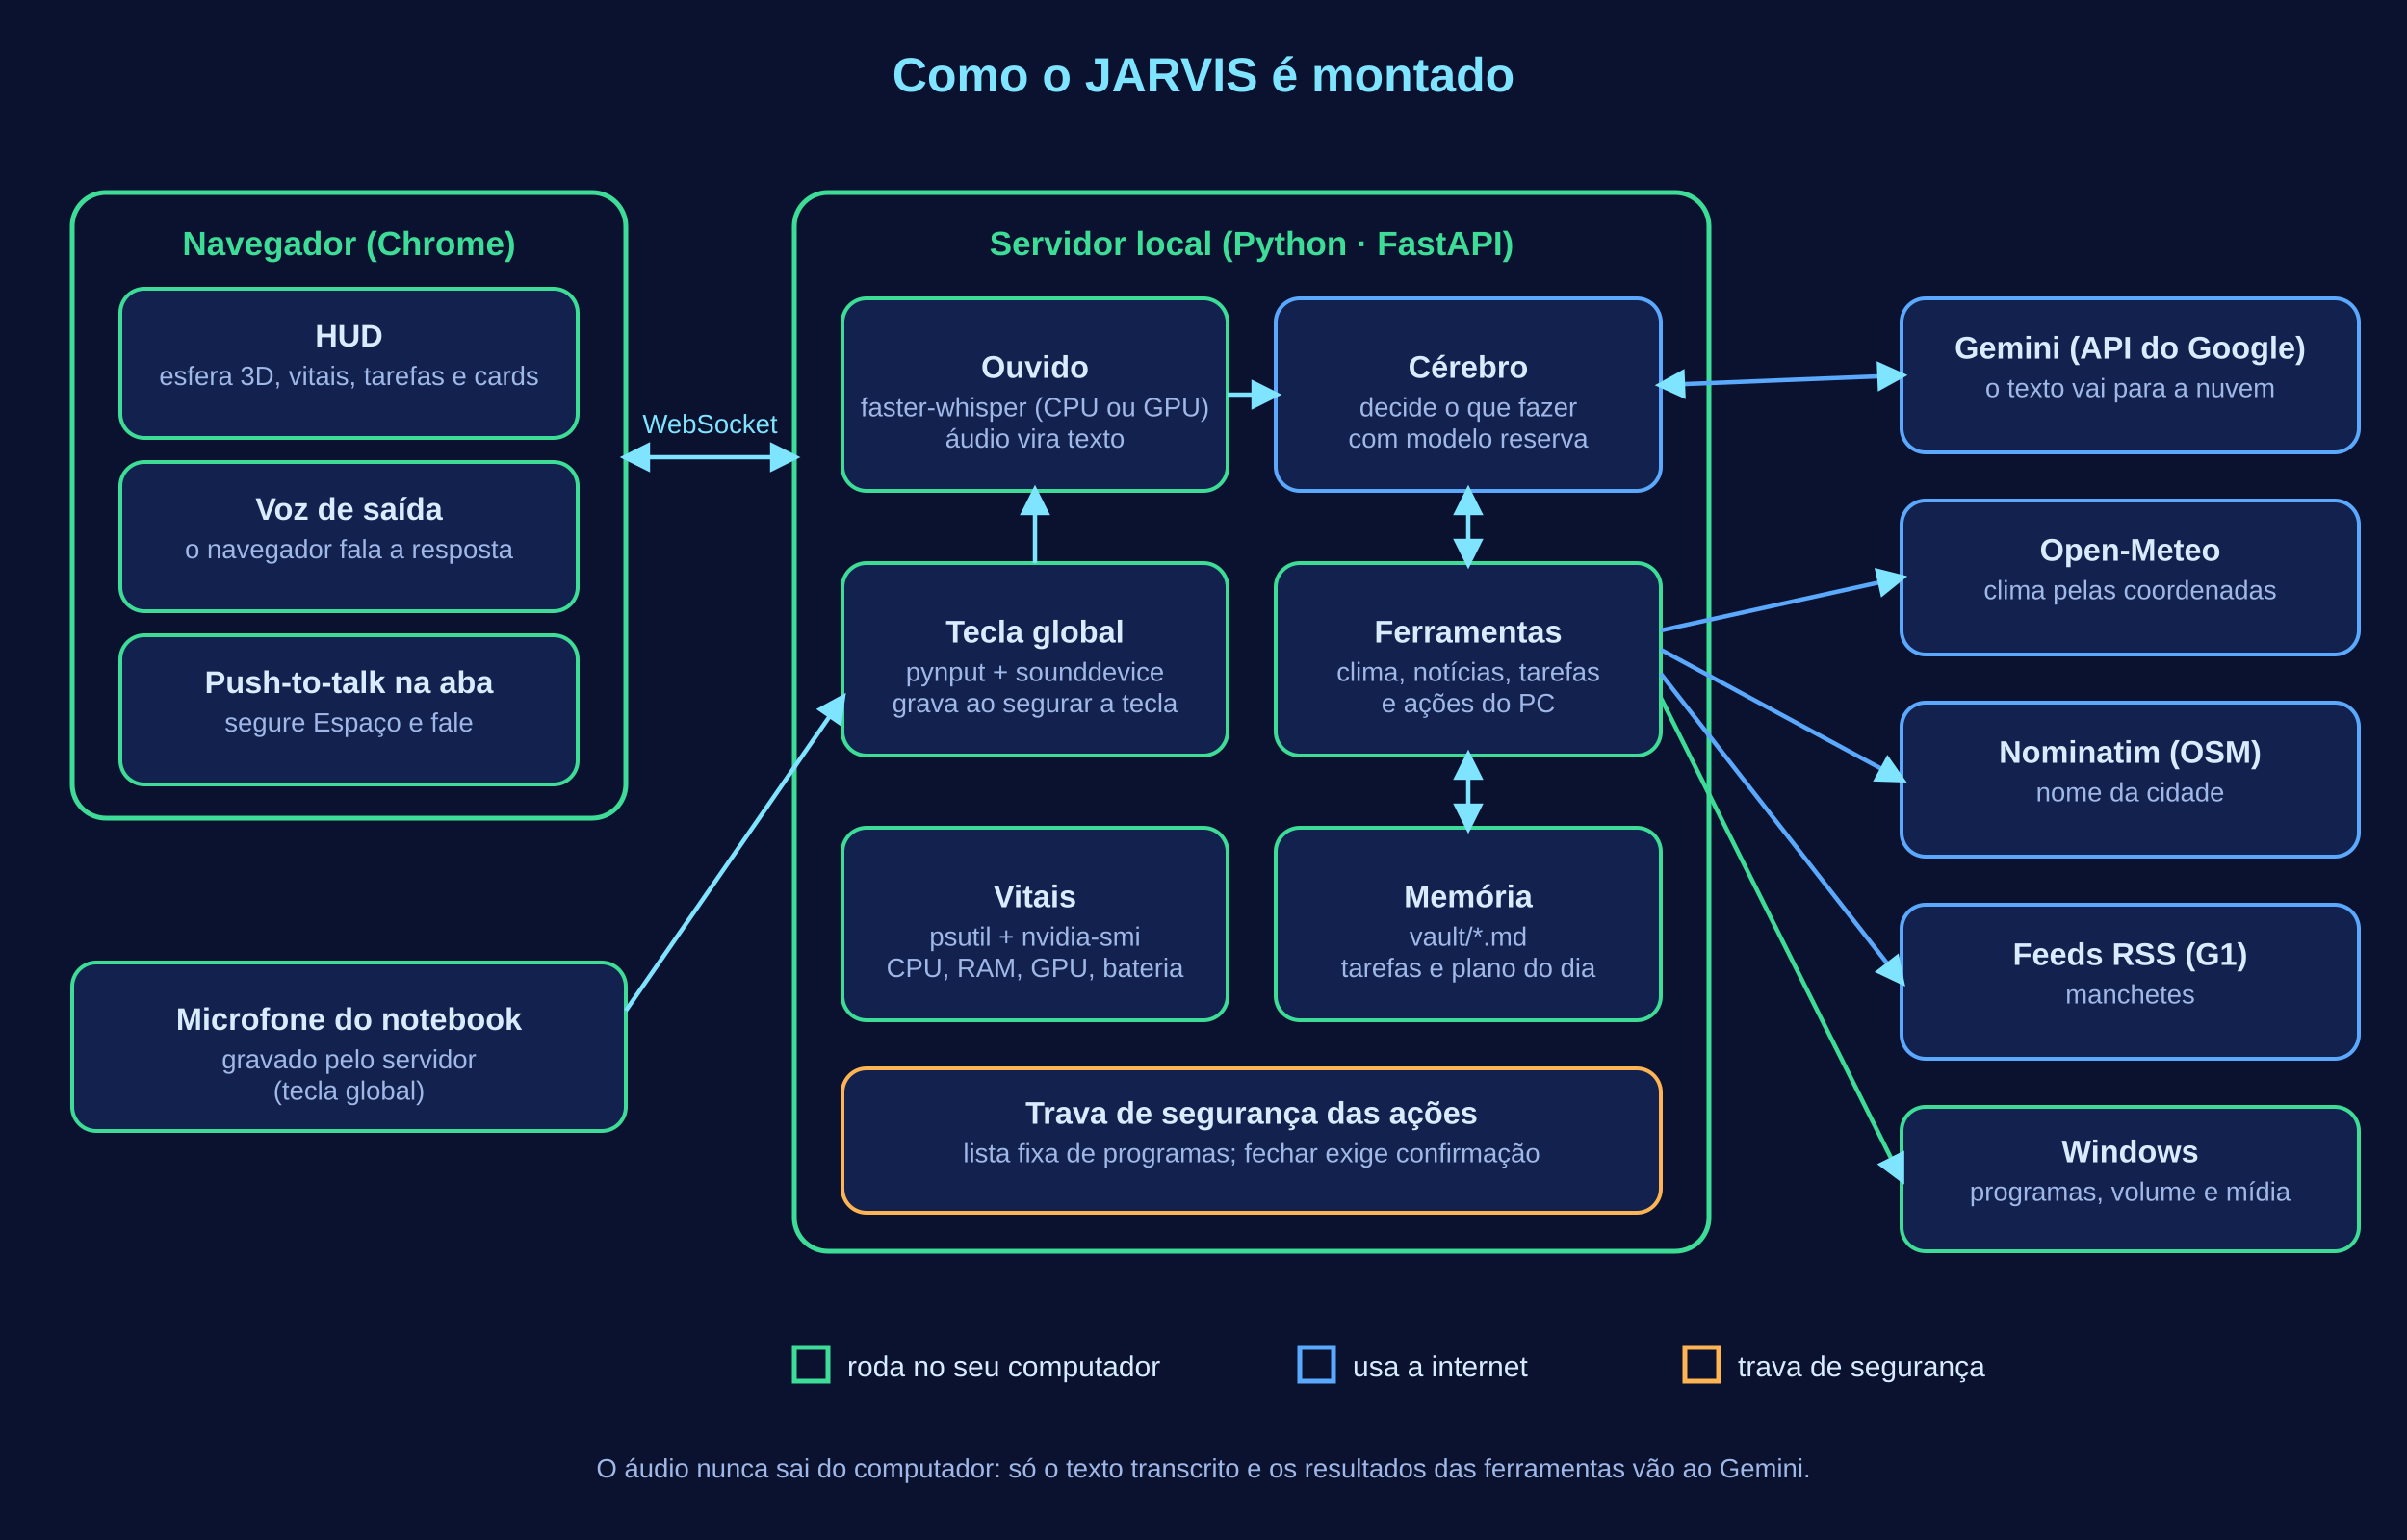
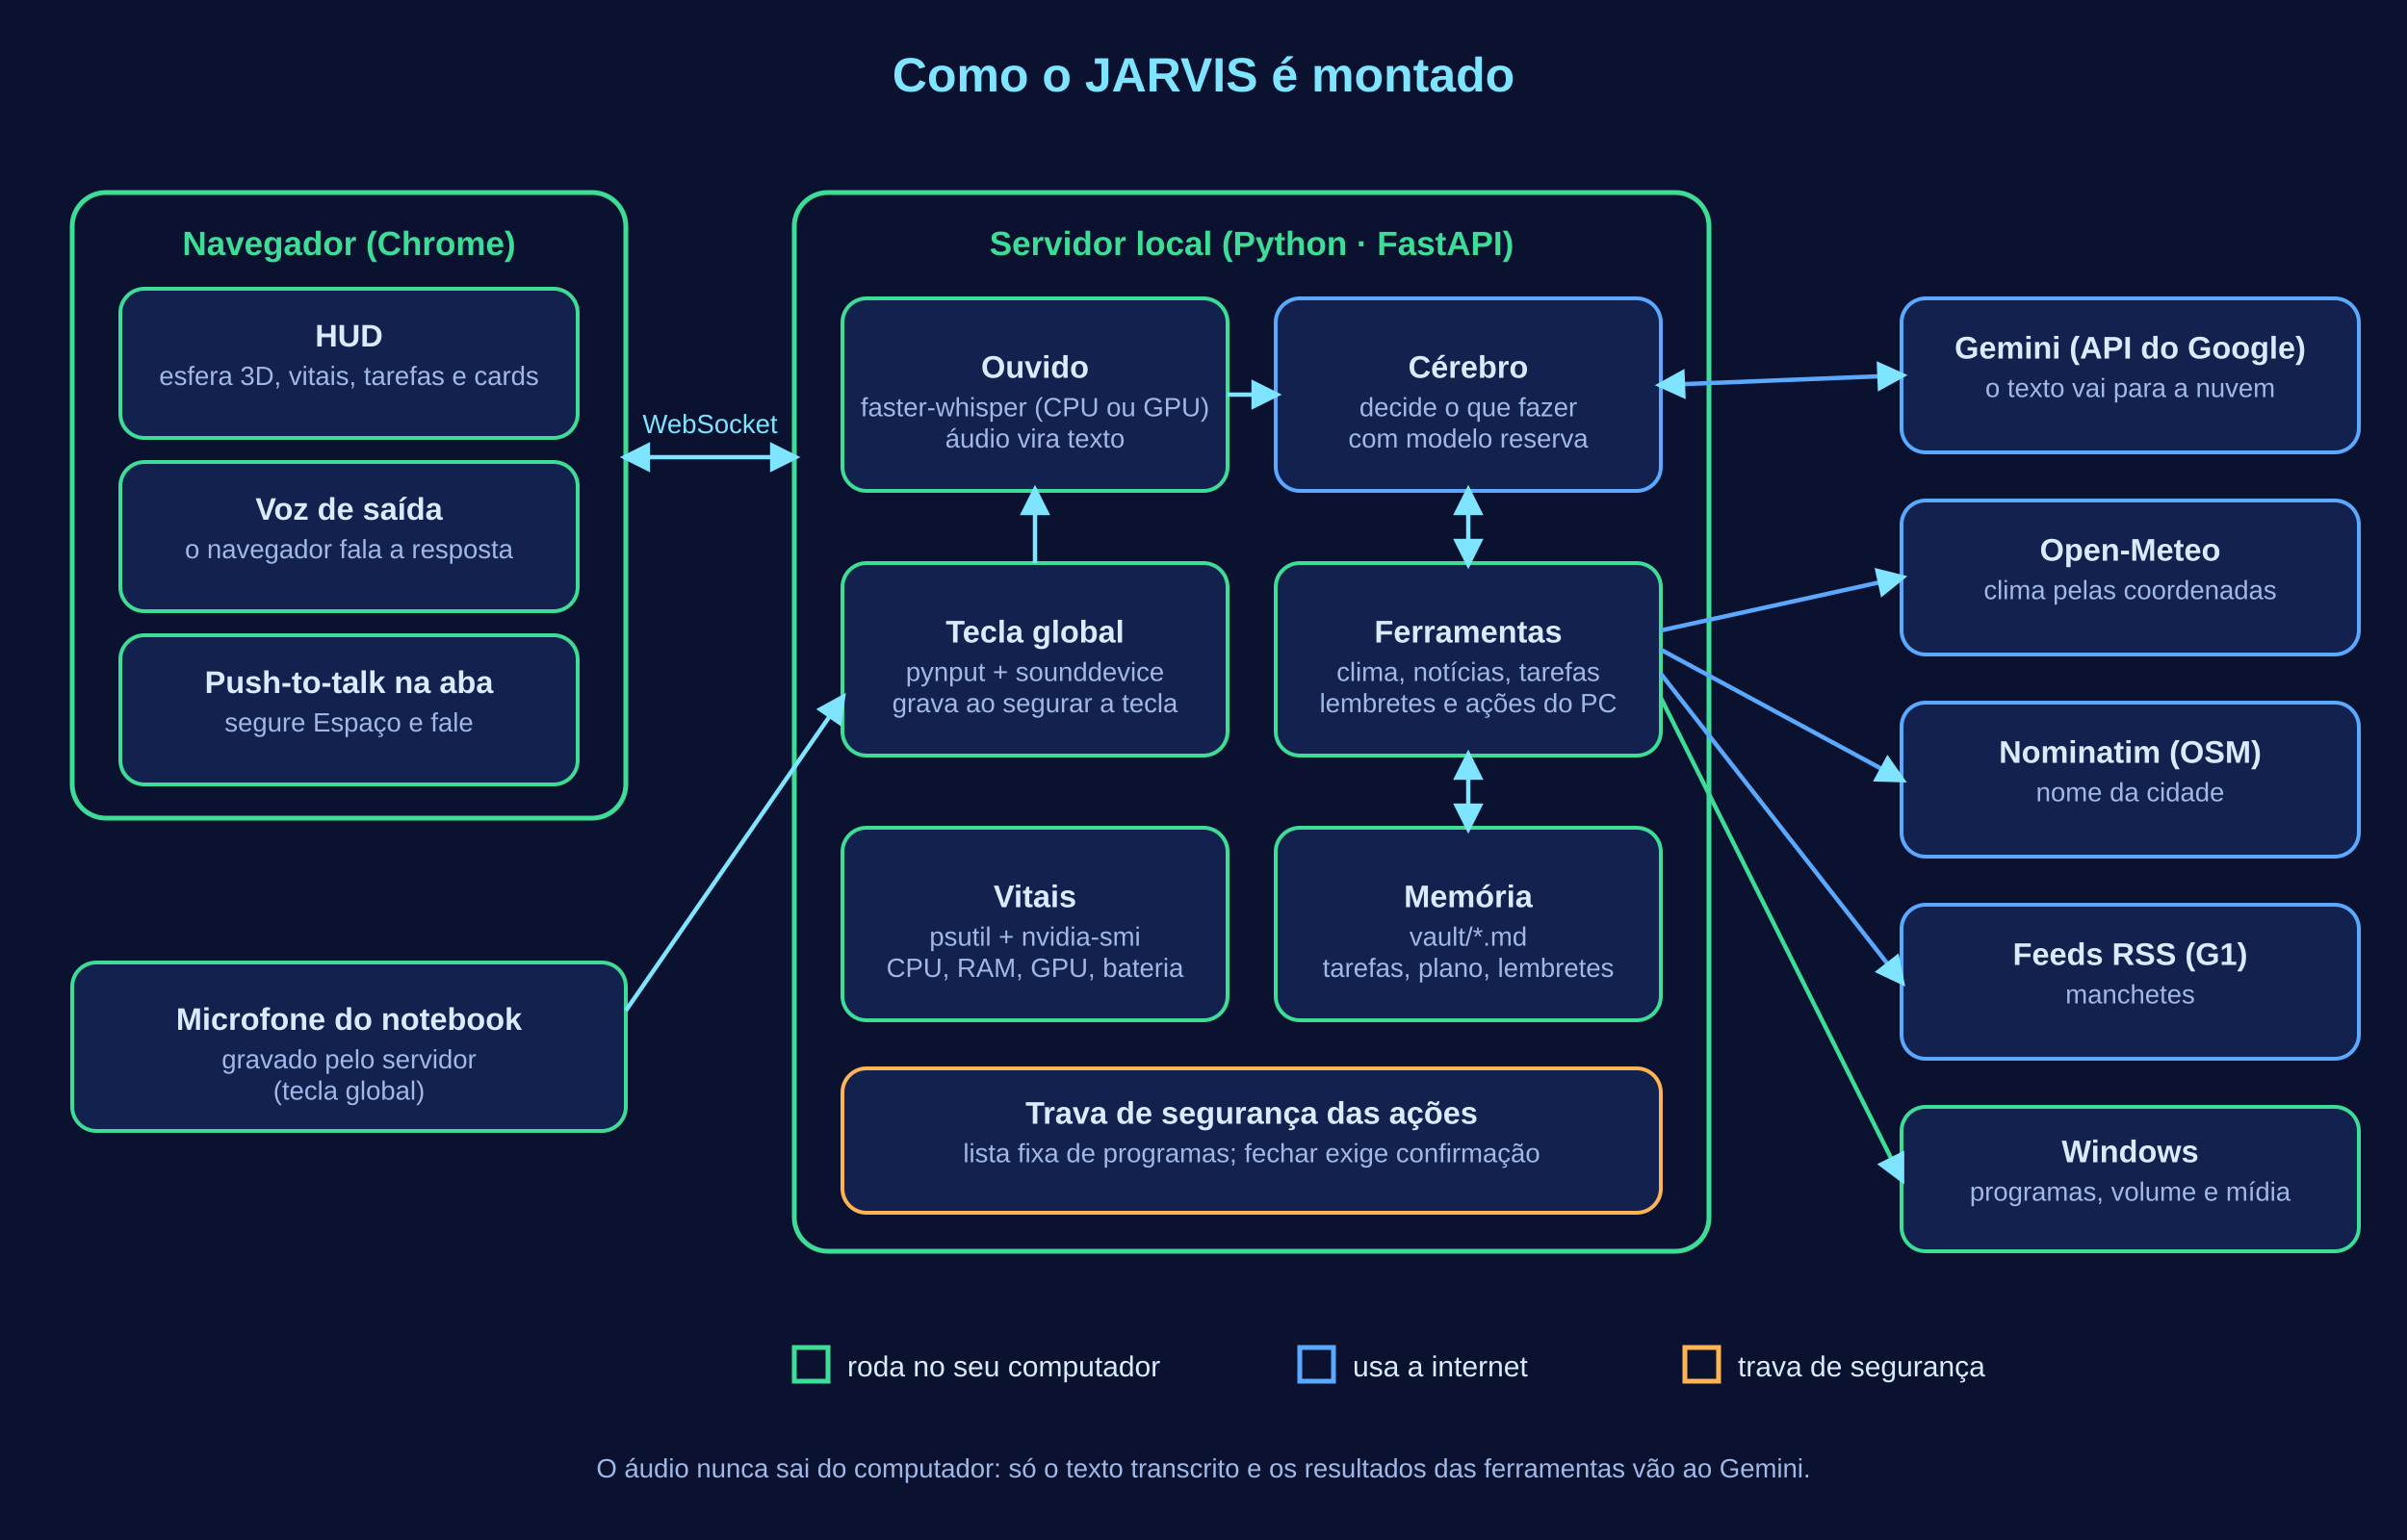
<svg xmlns="http://www.w3.org/2000/svg" viewBox="0 0 1000 640" width="1000" height="640">
  <defs>
    <marker id="p" viewBox="0 0 10 10" refX="8" refY="5" markerWidth="7" markerHeight="7" orient="auto-start-reverse">
      <path d="M0,0 L10,5 L0,10 z" fill="#7fe4ff" />
    </marker>
  </defs>
  <rect width="1000" height="640" fill="#0b1230" />
  <text x="500" y="38" text-anchor="middle" fill="#7fe4ff" font-size="20" font-weight="700" font-family="Segoe UI, Arial, sans-serif">Como o JARVIS é montado</text>
  <rect x="30" y="80" width="230" height="260" rx="14" fill="none" stroke="#3ddc97" stroke-width="2" />
  <text x="145" y="106" text-anchor="middle" fill="#3ddc97" font-size="14" font-weight="700" font-family="Segoe UI, Arial, sans-serif">Navegador (Chrome)</text>
  <rect x="50" y="120" width="190" height="62" rx="10" fill="#12214d" stroke="#3ddc97" stroke-width="1.6" />
  <text x="145.0" y="144.0" text-anchor="middle" fill="#d8ecff" font-size="13" font-weight="700" font-family="Segoe UI, Arial, sans-serif">HUD</text>
  <text x="145.0" y="160.0" text-anchor="middle" fill="#9fb8e8" font-size="11" font-family="Segoe UI, Arial, sans-serif">esfera 3D, vitais, tarefas e cards</text>
  <rect x="50" y="192" width="190" height="62" rx="10" fill="#12214d" stroke="#3ddc97" stroke-width="1.6" />
  <text x="145.0" y="216.0" text-anchor="middle" fill="#d8ecff" font-size="13" font-weight="700" font-family="Segoe UI, Arial, sans-serif">Voz de saída</text>
  <text x="145.0" y="232.0" text-anchor="middle" fill="#9fb8e8" font-size="11" font-family="Segoe UI, Arial, sans-serif">o navegador fala a resposta</text>
  <rect x="50" y="264" width="190" height="62" rx="10" fill="#12214d" stroke="#3ddc97" stroke-width="1.6" />
  <text x="145.0" y="288.0" text-anchor="middle" fill="#d8ecff" font-size="13" font-weight="700" font-family="Segoe UI, Arial, sans-serif">Push-to-talk na aba</text>
  <text x="145.0" y="304.0" text-anchor="middle" fill="#9fb8e8" font-size="11" font-family="Segoe UI, Arial, sans-serif">segure Espaço e fale</text>
  <rect x="30" y="400" width="230" height="70" rx="10" fill="#12214d" stroke="#3ddc97" stroke-width="1.6" />
  <text x="145.0" y="428.0" text-anchor="middle" fill="#d8ecff" font-size="13" font-weight="700" font-family="Segoe UI, Arial, sans-serif">Microfone do notebook</text>
  <text x="145.0" y="444.0" text-anchor="middle" fill="#9fb8e8" font-size="11" font-family="Segoe UI, Arial, sans-serif">gravado pelo servidor</text>
  <text x="145.0" y="457.0" text-anchor="middle" fill="#9fb8e8" font-size="11" font-family="Segoe UI, Arial, sans-serif">(tecla global)</text>
  <rect x="330" y="80" width="380" height="440" rx="14" fill="none" stroke="#3ddc97" stroke-width="2" />
  <text x="520" y="106" text-anchor="middle" fill="#3ddc97" font-size="14" font-weight="700" font-family="Segoe UI, Arial, sans-serif">Servidor local (Python · FastAPI)</text>
  <rect x="350" y="124" width="160" height="80" rx="10" fill="#12214d" stroke="#3ddc97" stroke-width="1.6" />
  <text x="430.0" y="157.0" text-anchor="middle" fill="#d8ecff" font-size="13" font-weight="700" font-family="Segoe UI, Arial, sans-serif">Ouvido</text>
  <text x="430.0" y="173.0" text-anchor="middle" fill="#9fb8e8" font-size="11" font-family="Segoe UI, Arial, sans-serif">faster-whisper (CPU ou GPU)</text>
  <text x="430.0" y="186.0" text-anchor="middle" fill="#9fb8e8" font-size="11" font-family="Segoe UI, Arial, sans-serif">áudio vira texto</text>
  <rect x="530" y="124" width="160" height="80" rx="10" fill="#12214d" stroke="#5aa9ff" stroke-width="1.6" />
  <text x="610.0" y="157.0" text-anchor="middle" fill="#d8ecff" font-size="13" font-weight="700" font-family="Segoe UI, Arial, sans-serif">Cérebro</text>
  <text x="610.0" y="173.0" text-anchor="middle" fill="#9fb8e8" font-size="11" font-family="Segoe UI, Arial, sans-serif">decide o que fazer</text>
  <text x="610.0" y="186.0" text-anchor="middle" fill="#9fb8e8" font-size="11" font-family="Segoe UI, Arial, sans-serif">com modelo reserva</text>
  <rect x="350" y="234" width="160" height="80" rx="10" fill="#12214d" stroke="#3ddc97" stroke-width="1.6" />
  <text x="430.0" y="267.0" text-anchor="middle" fill="#d8ecff" font-size="13" font-weight="700" font-family="Segoe UI, Arial, sans-serif">Tecla global</text>
  <text x="430.0" y="283.0" text-anchor="middle" fill="#9fb8e8" font-size="11" font-family="Segoe UI, Arial, sans-serif">pynput + sounddevice</text>
  <text x="430.0" y="296.0" text-anchor="middle" fill="#9fb8e8" font-size="11" font-family="Segoe UI, Arial, sans-serif">grava ao segurar a tecla</text>
  <rect x="530" y="234" width="160" height="80" rx="10" fill="#12214d" stroke="#3ddc97" stroke-width="1.6" />
  <text x="610.0" y="267.0" text-anchor="middle" fill="#d8ecff" font-size="13" font-weight="700" font-family="Segoe UI, Arial, sans-serif">Ferramentas</text>
  <text x="610.0" y="283.0" text-anchor="middle" fill="#9fb8e8" font-size="11" font-family="Segoe UI, Arial, sans-serif">clima, notícias, tarefas</text>
-   <text x="610.0" y="296.0" text-anchor="middle" fill="#9fb8e8" font-size="11" font-family="Segoe UI, Arial, sans-serif">e ações do PC</text>
+   <text x="610.0" y="296.0" text-anchor="middle" fill="#9fb8e8" font-size="11" font-family="Segoe UI, Arial, sans-serif">lembretes e ações do PC</text>
  <rect x="350" y="344" width="160" height="80" rx="10" fill="#12214d" stroke="#3ddc97" stroke-width="1.6" />
  <text x="430.0" y="377.0" text-anchor="middle" fill="#d8ecff" font-size="13" font-weight="700" font-family="Segoe UI, Arial, sans-serif">Vitais</text>
  <text x="430.0" y="393.0" text-anchor="middle" fill="#9fb8e8" font-size="11" font-family="Segoe UI, Arial, sans-serif">psutil + nvidia-smi</text>
  <text x="430.0" y="406.0" text-anchor="middle" fill="#9fb8e8" font-size="11" font-family="Segoe UI, Arial, sans-serif">CPU, RAM, GPU, bateria</text>
  <rect x="530" y="344" width="160" height="80" rx="10" fill="#12214d" stroke="#3ddc97" stroke-width="1.6" />
  <text x="610.0" y="377.0" text-anchor="middle" fill="#d8ecff" font-size="13" font-weight="700" font-family="Segoe UI, Arial, sans-serif">Memória</text>
  <text x="610.0" y="393.0" text-anchor="middle" fill="#9fb8e8" font-size="11" font-family="Segoe UI, Arial, sans-serif">vault/*.md</text>
-   <text x="610.0" y="406.0" text-anchor="middle" fill="#9fb8e8" font-size="11" font-family="Segoe UI, Arial, sans-serif">tarefas e plano do dia</text>
+   <text x="610.0" y="406.0" text-anchor="middle" fill="#9fb8e8" font-size="11" font-family="Segoe UI, Arial, sans-serif">tarefas, plano, lembretes</text>
  <rect x="350" y="444" width="340" height="60" rx="10" fill="#12214d" stroke="#ffb454" stroke-width="1.6" />
  <text x="520.0" y="467.0" text-anchor="middle" fill="#d8ecff" font-size="13" font-weight="700" font-family="Segoe UI, Arial, sans-serif">Trava de segurança das ações</text>
  <text x="520.0" y="483.0" text-anchor="middle" fill="#9fb8e8" font-size="11" font-family="Segoe UI, Arial, sans-serif">lista fixa de programas; fechar exige confirmação</text>
  <rect x="790" y="124" width="190" height="64" rx="10" fill="#12214d" stroke="#5aa9ff" stroke-width="1.6" />
  <text x="885.0" y="149.0" text-anchor="middle" fill="#d8ecff" font-size="13" font-weight="700" font-family="Segoe UI, Arial, sans-serif">Gemini (API do Google)</text>
  <text x="885.0" y="165.0" text-anchor="middle" fill="#9fb8e8" font-size="11" font-family="Segoe UI, Arial, sans-serif">o texto vai para a nuvem</text>
  <rect x="790" y="208" width="190" height="64" rx="10" fill="#12214d" stroke="#5aa9ff" stroke-width="1.6" />
  <text x="885.0" y="233.0" text-anchor="middle" fill="#d8ecff" font-size="13" font-weight="700" font-family="Segoe UI, Arial, sans-serif">Open-Meteo</text>
  <text x="885.0" y="249.0" text-anchor="middle" fill="#9fb8e8" font-size="11" font-family="Segoe UI, Arial, sans-serif">clima pelas coordenadas</text>
  <rect x="790" y="292" width="190" height="64" rx="10" fill="#12214d" stroke="#5aa9ff" stroke-width="1.6" />
  <text x="885.0" y="317.0" text-anchor="middle" fill="#d8ecff" font-size="13" font-weight="700" font-family="Segoe UI, Arial, sans-serif">Nominatim (OSM)</text>
  <text x="885.0" y="333.0" text-anchor="middle" fill="#9fb8e8" font-size="11" font-family="Segoe UI, Arial, sans-serif">nome da cidade</text>
  <rect x="790" y="376" width="190" height="64" rx="10" fill="#12214d" stroke="#5aa9ff" stroke-width="1.6" />
  <text x="885.0" y="401.0" text-anchor="middle" fill="#d8ecff" font-size="13" font-weight="700" font-family="Segoe UI, Arial, sans-serif">Feeds RSS (G1)</text>
  <text x="885.0" y="417.0" text-anchor="middle" fill="#9fb8e8" font-size="11" font-family="Segoe UI, Arial, sans-serif">manchetes</text>
  <rect x="790" y="460" width="190" height="60" rx="10" fill="#12214d" stroke="#3ddc97" stroke-width="1.6" />
  <text x="885.0" y="483.0" text-anchor="middle" fill="#d8ecff" font-size="13" font-weight="700" font-family="Segoe UI, Arial, sans-serif">Windows</text>
  <text x="885.0" y="499.0" text-anchor="middle" fill="#9fb8e8" font-size="11" font-family="Segoe UI, Arial, sans-serif">programas, volume e mídia</text>
  <line x1="260" y1="190" x2="330" y2="190" stroke="#7fe4ff" stroke-width="1.8" marker-end="url(#p)" marker-start="url(#p)" />
  <text x="295" y="180" text-anchor="middle" fill="#7fe4ff" font-size="11" font-family="Segoe UI, Arial, sans-serif">WebSocket</text>
  <line x1="260" y1="420" x2="350" y2="290" stroke="#7fe4ff" stroke-width="1.8" marker-end="url(#p)" />
  <line x1="430" y1="234" x2="430" y2="204" stroke="#7fe4ff" stroke-width="1.8" marker-end="url(#p)" />
  <line x1="510" y1="164" x2="530" y2="164" stroke="#7fe4ff" stroke-width="1.8" marker-end="url(#p)" />
  <line x1="610" y1="204" x2="610" y2="234" stroke="#7fe4ff" stroke-width="1.8" marker-end="url(#p)" marker-start="url(#p)" />
  <line x1="610" y1="314" x2="610" y2="344" stroke="#7fe4ff" stroke-width="1.8" marker-end="url(#p)" marker-start="url(#p)" />
  <line x1="690" y1="160" x2="790" y2="156" stroke="#5aa9ff" stroke-width="1.8" marker-end="url(#p)" marker-start="url(#p)" />
  <line x1="690" y1="262" x2="790" y2="240" stroke="#5aa9ff" stroke-width="1.8" marker-end="url(#p)" />
  <line x1="690" y1="270" x2="790" y2="324" stroke="#5aa9ff" stroke-width="1.8" marker-end="url(#p)" />
  <line x1="690" y1="280" x2="790" y2="408" stroke="#5aa9ff" stroke-width="1.8" marker-end="url(#p)" />
  <line x1="690" y1="290" x2="790" y2="490" stroke="#3ddc97" stroke-width="1.8" marker-end="url(#p)" />
  <rect x="330" y="560" width="14" height="14" fill="none" stroke="#3ddc97" stroke-width="2" />
  <text x="352" y="572" fill="#d8ecff" font-size="12" font-family="Segoe UI, Arial, sans-serif">roda no seu computador</text>
  <rect x="540" y="560" width="14" height="14" fill="none" stroke="#5aa9ff" stroke-width="2" />
  <text x="562" y="572" fill="#d8ecff" font-size="12" font-family="Segoe UI, Arial, sans-serif">usa a internet</text>
  <rect x="700" y="560" width="14" height="14" fill="none" stroke="#ffb454" stroke-width="2" />
  <text x="722" y="572" fill="#d8ecff" font-size="12" font-family="Segoe UI, Arial, sans-serif">trava de segurança</text>
  <text x="500" y="614" text-anchor="middle" fill="#9fb8e8" font-size="11" font-family="Segoe UI, Arial, sans-serif">O áudio nunca sai do computador: só o texto transcrito e os resultados das ferramentas vão ao Gemini.</text>
</svg>
